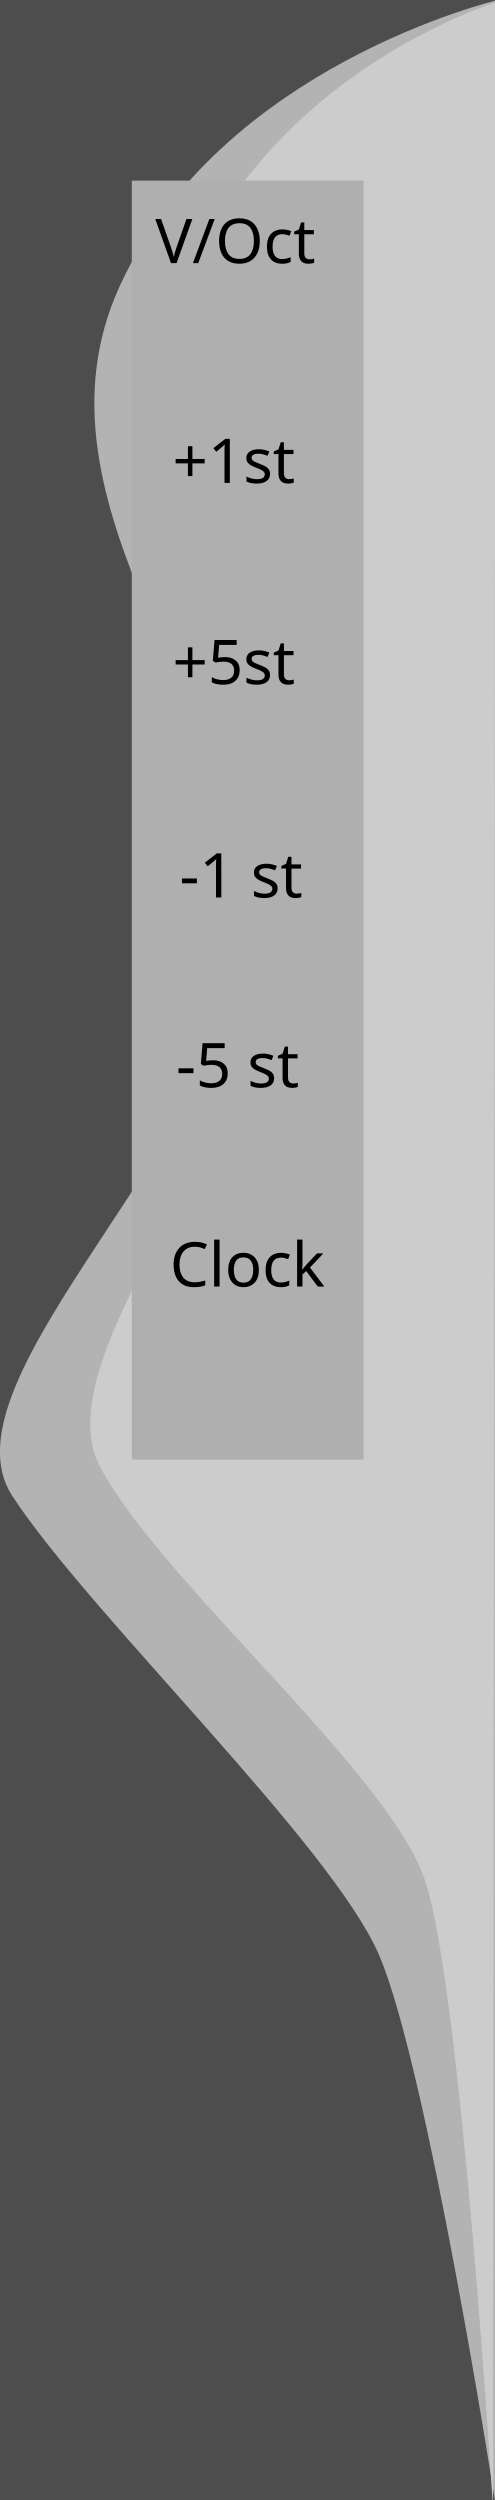
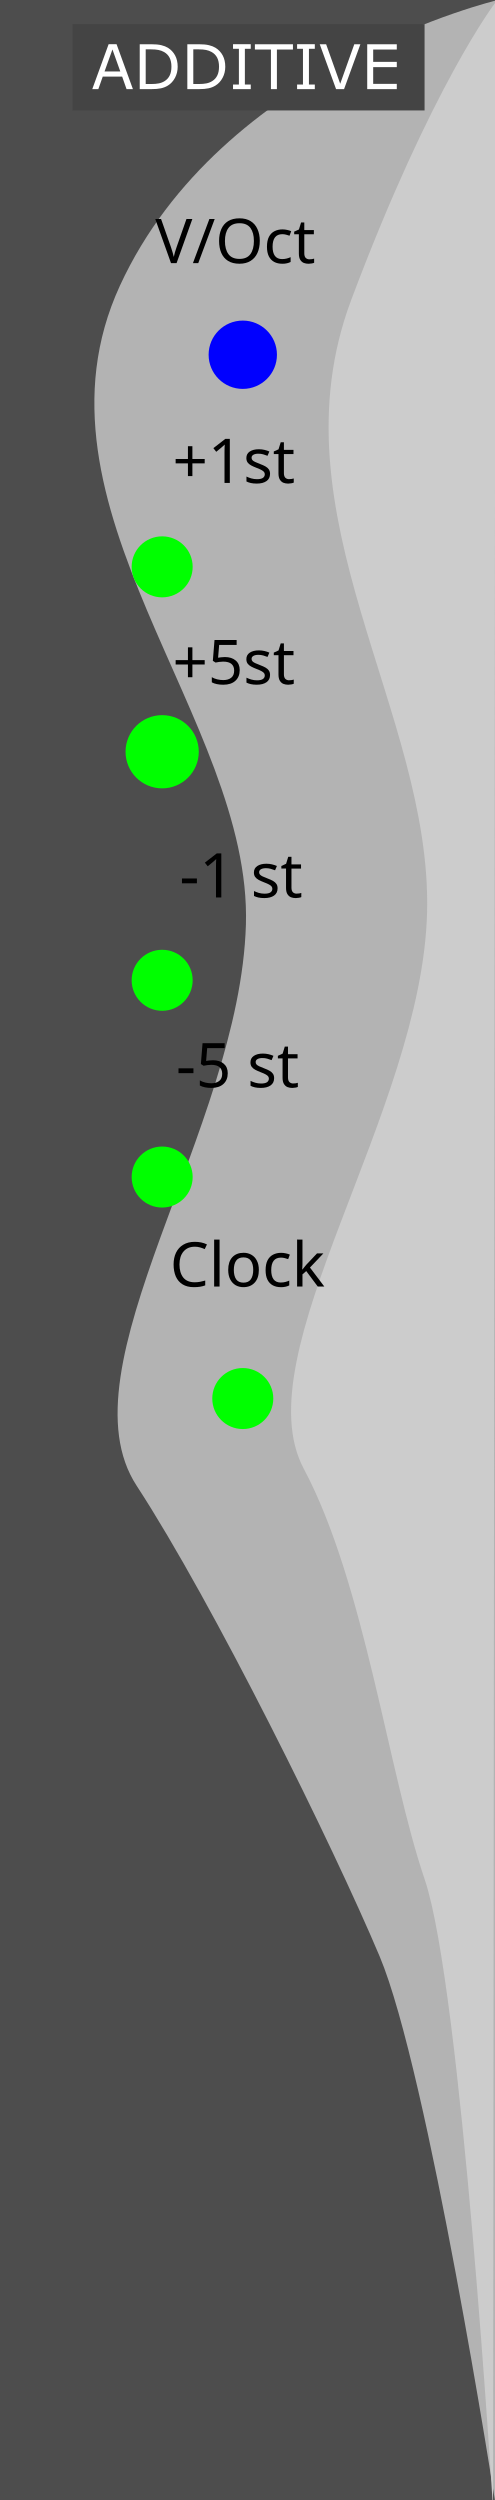
<svg xmlns="http://www.w3.org/2000/svg" width="25.4mm" height="128.5mm" viewBox="0 0 25.4 128.5" version="1.1" id="svg5">
-   <defs id="defs2" />
+   <defs id="defs2">
+     <rect x="13.076" y="5.7" width="69.068" height="21.793" id="rect2" />
+   </defs>
  <g id="layer1" style="display:inline">
    <rect style="fill:#4d4d4d;stroke-width:0.265" id="rect1133" width="25.548" height="129.161" x="0" y="0" />
-     <path style="fill:#b3b3b3;stroke-width:0.301" d="m 25.591,2.5035323e-6 c 0,0 -14.215,3.349 -19.427,14.684 C 0.952,26.019 12.956,36.968 12.64,47.53 12.324,58.092 -3.313,70.844 0.636,76.898 4.585,82.952 17.124,94.888 19.51,100.548 c 2.495,5.918 5.96,28.168 5.96,28.168 z" id="path402-3" />
-     <path style="fill:#cccccc;stroke-width:0.265" d="m 25.467,0.125 c 0,0 -11.793,3.638 -15.933,14.678 C 5.395,25.844 14.929,36.507 14.678,46.795 14.427,57.082 2.007,69.502 5.144,75.398 8.28,81.294 19.947,91.08 21.829,96.6 c 1.882,5.52 3.513,32.367 3.513,32.367 z" id="path402" />
-     <rect style="fill:#afafaf;stroke-width:0.265;fill-opacity:1" id="rect1" width="11.918" height="65.738" x="6.775" y="9.284" />
+     <path style="fill:#b3b3b3;stroke-width:0.301" d="m 25.591,2.5035323e-6 c 0,0 -14.215,3.349 -19.427,14.684 -5.212,11.335 6.792,22.284 6.476,32.846 -0.316,10.562 -9.565,22.782 -5.617,28.836 3.949,6.054 10.101,18.522 12.487,24.183 2.495,5.918 5.96,28.168 5.96,28.168 z" id="path402-3" />
+     <path style="fill:#cccccc;stroke-width:0.265" d="m 25.467,0.125 c 0,0 -3.277,4.259 -7.417,15.299 -4.14,11.04 4.153,21.171 3.902,31.459 -0.251,10.287 -9.477,22.707 -6.341,28.604 3.136,5.896 4.336,15.593 6.218,21.113 1.882,5.52 3.513,32.367 3.513,32.367 z" id="path402" />
+     <rect style="display:none;fill:#afafaf;fill-opacity:1;stroke-width:0.265" id="rect1" width="11.918" height="65.738" x="6.775" y="9.284" />
    <g aria-label="V/Oct" id="text286" style="font-size:3.175px;stroke-width:0.265" transform="translate(-1.930233,0.1008039)">
      <path d="m 11.816,11.157 -0.81,2.267 h -0.286 L 9.911,11.157 H 10.209 l 0.511,1.454 q 0.051,0.14 0.083,0.264 0.035,0.121 0.06,0.232 0.022,-0.111 0.057,-0.235 0.035,-0.124 0.086,-0.267 l 0.508,-1.448 z" id="path652" />
      <path d="m 12.965,11.157 -0.845,2.267 h -0.273 l 0.845,-2.267 z" id="path654" />
      <path d="m 15.283,12.287 q 0,0.352 -0.121,0.616 -0.117,0.26 -0.352,0.406 -0.232,0.146 -0.572,0.146 -0.352,0 -0.587,-0.146 -0.232,-0.146 -0.346,-0.41 -0.114,-0.264 -0.114,-0.616 0,-0.346 0.114,-0.606 0.114,-0.264 0.346,-0.41 0.235,-0.146 0.591,-0.146 0.34,0 0.572,0.146 0.232,0.143 0.349,0.406 0.121,0.26 0.121,0.613 z m -1.791,0 q 0,0.429 0.181,0.676 0.181,0.244 0.565,0.244 0.384,0 0.562,-0.244 0.181,-0.248 0.181,-0.676 0,-0.429 -0.178,-0.67 -0.178,-0.244 -0.562,-0.244 -0.387,0 -0.568,0.244 -0.181,0.241 -0.181,0.67 z" id="path656" />
      <path d="m 16.429,13.455 q -0.229,0 -0.403,-0.092 -0.175,-0.092 -0.276,-0.286 -0.098,-0.194 -0.098,-0.495 0,-0.314 0.102,-0.511 0.105,-0.197 0.286,-0.289 0.181,-0.092 0.41,-0.092 0.127,0 0.248,0.029 0.124,0.025 0.2,0.064 l -0.086,0.232 q -0.076,-0.029 -0.178,-0.054 -0.102,-0.025 -0.191,-0.025 -0.502,0 -0.502,0.645 0,0.308 0.121,0.473 0.124,0.162 0.365,0.162 0.137,0 0.244,-0.029 0.108,-0.029 0.197,-0.07 v 0.248 q -0.086,0.044 -0.191,0.067 -0.102,0.025 -0.248,0.025 z" id="path658" />
      <path d="m 17.839,13.227 q 0.064,0 0.13,-0.009 0.067,-0.009 0.108,-0.025 v 0.213 q -0.044,0.022 -0.127,0.035 -0.083,0.016 -0.159,0.016 -0.133,0 -0.248,-0.044 -0.111,-0.048 -0.181,-0.162 -0.07,-0.114 -0.07,-0.321 v -0.991 h -0.241 v -0.133 l 0.244,-0.111 0.111,-0.362 h 0.165 v 0.391 h 0.492 v 0.216 h -0.492 v 0.984 q 0,0.156 0.073,0.232 0.076,0.073 0.194,0.073 z" id="path660" />
    </g>
    <g aria-label="+1st" id="text292" style="font-size:3.175px;stroke-width:0.265" transform="translate(-1.543052,-0.01588777)">
      <path d="m 11.432,23.608 h 0.632 v 0.225 h -0.632 v 0.654 h -0.229 v -0.654 h -0.632 v -0.225 h 0.632 v -0.657 h 0.229 z" id="path663" />
      <path d="m 13.356,24.84 h -0.273 v -1.584 q 0,-0.137 0.003,-0.219 0.003,-0.083 0.009,-0.171 -0.051,0.051 -0.095,0.086 -0.041,0.035 -0.102,0.089 l -0.241,0.197 -0.146,-0.187 0.613,-0.476 h 0.232 z" id="path665" />
      <path d="m 15.423,24.37 q 0,0.248 -0.184,0.375 -0.184,0.127 -0.495,0.127 -0.178,0 -0.308,-0.029 -0.127,-0.029 -0.225,-0.079 v -0.254 q 0.102,0.051 0.244,0.095 0.146,0.041 0.295,0.041 0.213,0 0.308,-0.067 0.095,-0.07 0.095,-0.184 0,-0.064 -0.035,-0.114 -0.035,-0.051 -0.127,-0.102 -0.089,-0.051 -0.257,-0.114 -0.165,-0.064 -0.283,-0.127 -0.117,-0.064 -0.181,-0.152 -0.064,-0.089 -0.064,-0.229 0,-0.216 0.175,-0.333 0.178,-0.117 0.464,-0.117 0.156,0 0.289,0.032 0.137,0.032 0.254,0.083 l -0.095,0.222 q -0.108,-0.044 -0.225,-0.076 -0.117,-0.032 -0.241,-0.032 -0.171,0 -0.264,0.057 -0.089,0.054 -0.089,0.149 0,0.073 0.041,0.121 0.041,0.048 0.137,0.095 0.098,0.048 0.26,0.108 0.162,0.06 0.276,0.124 0.114,0.064 0.175,0.156 0.06,0.089 0.06,0.225 z" id="path667" />
      <path d="m 16.404,24.643 q 0.064,0 0.13,-0.009 0.067,-0.009 0.108,-0.025 v 0.213 q -0.044,0.022 -0.127,0.035 -0.083,0.016 -0.159,0.016 -0.133,0 -0.248,-0.044 -0.111,-0.048 -0.181,-0.162 -0.07,-0.114 -0.07,-0.321 v -0.991 h -0.241 v -0.133 l 0.244,-0.111 0.111,-0.362 h 0.165 v 0.391 h 0.492 v 0.216 h -0.492 v 0.984 q 0,0.156 0.073,0.232 0.076,0.073 0.194,0.073 z" id="path669" />
    </g>
    <g aria-label="+5st" id="text296" style="font-size:3.175px;stroke-width:0.265" transform="translate(-2.04487,0.2862405)">
      <path d="m 11.934,33.644 h 0.632 v 0.225 H 11.934 v 0.654 h -0.229 v -0.654 h -0.632 v -0.225 h 0.632 v -0.657 h 0.229 z" id="path672" />
      <path d="m 13.604,33.486 q 0.346,0 0.552,0.175 0.21,0.175 0.21,0.492 0,0.352 -0.225,0.556 -0.222,0.2 -0.622,0.2 -0.178,0 -0.33,-0.032 -0.152,-0.032 -0.257,-0.092 v -0.264 q 0.114,0.07 0.276,0.111 0.165,0.038 0.314,0.038 0.251,0 0.403,-0.117 0.156,-0.121 0.156,-0.371 0,-0.222 -0.137,-0.34 -0.137,-0.121 -0.432,-0.121 -0.089,0 -0.203,0.016 -0.114,0.016 -0.184,0.032 l -0.14,-0.089 0.086,-1.07 h 1.137 v 0.254 h -0.899 l -0.054,0.657 q 0.054,-0.009 0.146,-0.022 0.092,-0.013 0.203,-0.013 z" id="path674" />
      <path d="m 15.925,34.406 q 0,0.248 -0.184,0.375 -0.184,0.127 -0.495,0.127 -0.178,0 -0.308,-0.029 -0.127,-0.029 -0.225,-0.079 v -0.254 q 0.102,0.051 0.244,0.095 0.146,0.041 0.295,0.041 0.213,0 0.308,-0.067 0.095,-0.07 0.095,-0.184 0,-0.064 -0.035,-0.114 -0.035,-0.051 -0.127,-0.102 -0.089,-0.051 -0.257,-0.114 -0.165,-0.064 -0.283,-0.127 -0.117,-0.064 -0.181,-0.152 -0.064,-0.089 -0.064,-0.229 0,-0.216 0.175,-0.333 0.178,-0.117 0.464,-0.117 0.156,0 0.289,0.032 0.137,0.032 0.254,0.083 l -0.095,0.222 q -0.108,-0.044 -0.225,-0.076 -0.117,-0.032 -0.241,-0.032 -0.171,0 -0.264,0.057 -0.089,0.054 -0.089,0.149 0,0.073 0.041,0.121 0.041,0.048 0.137,0.095 0.098,0.048 0.26,0.108 0.162,0.06 0.276,0.124 0.114,0.064 0.175,0.156 0.06,0.089 0.06,0.225 z" id="path676" />
      <path d="m 16.906,34.679 q 0.064,0 0.13,-0.009 0.067,-0.009 0.108,-0.025 v 0.213 q -0.044,0.022 -0.127,0.035 -0.083,0.016 -0.159,0.016 -0.133,0 -0.248,-0.044 -0.111,-0.048 -0.181,-0.162 -0.07,-0.114 -0.07,-0.321 v -0.991 h -0.241 v -0.133 l 0.244,-0.111 0.111,-0.362 h 0.165 v 0.391 h 0.492 v 0.216 h -0.492 v 0.984 q 0,0.156 0.073,0.232 0.076,0.073 0.194,0.073 z" id="path678" />
    </g>
    <g aria-label="Clock" id="text832" style="font-size:3.175px;stroke-width:0.265" transform="translate(-0.9301459,3.903226)">
      <path d="m 10.94,60.178 q -0.365,0 -0.575,0.244 -0.21,0.244 -0.21,0.67 0,0.422 0.194,0.67 0.197,0.244 0.587,0.244 0.146,0 0.279,-0.025 0.133,-0.025 0.264,-0.064 v 0.248 q -0.127,0.048 -0.264,0.07 -0.133,0.022 -0.321,0.022 -0.346,0 -0.578,-0.143 -0.232,-0.143 -0.349,-0.406 -0.114,-0.264 -0.114,-0.619 0,-0.343 0.124,-0.603 0.127,-0.264 0.371,-0.41 0.244,-0.149 0.594,-0.149 0.359,0 0.625,0.133 l -0.114,0.241 q -0.105,-0.048 -0.235,-0.086 -0.127,-0.038 -0.279,-0.038 z" id="path836" />
      <path d="m 12.216,62.225 h -0.279 v -2.413 h 0.279 z" id="path838" />
      <path d="m 14.235,61.371 q 0,0.422 -0.216,0.654 -0.213,0.232 -0.578,0.232 -0.225,0 -0.403,-0.102 -0.175,-0.105 -0.276,-0.302 -0.102,-0.2 -0.102,-0.483 0,-0.422 0.21,-0.651 0.213,-0.229 0.581,-0.229 0.229,0 0.406,0.105 0.178,0.102 0.276,0.298 0.102,0.194 0.102,0.476 z m -1.286,0 q 0,0.302 0.117,0.479 0.121,0.175 0.381,0.175 0.257,0 0.378,-0.175 0.121,-0.178 0.121,-0.479 0,-0.302 -0.121,-0.473 -0.121,-0.171 -0.381,-0.171 -0.26,0 -0.378,0.171 -0.117,0.171 -0.117,0.473 z" id="path840" />
      <path d="m 15.359,62.257 q -0.229,0 -0.403,-0.092 -0.175,-0.092 -0.276,-0.286 -0.098,-0.194 -0.098,-0.495 0,-0.314 0.102,-0.511 0.105,-0.197 0.286,-0.289 0.181,-0.092 0.41,-0.092 0.127,0 0.248,0.029 0.124,0.025 0.2,0.064 l -0.086,0.232 q -0.076,-0.029 -0.178,-0.054 -0.102,-0.025 -0.191,-0.025 -0.502,0 -0.502,0.645 0,0.308 0.121,0.473 0.124,0.162 0.365,0.162 0.137,0 0.244,-0.029 0.108,-0.029 0.197,-0.07 v 0.248 q -0.086,0.044 -0.191,0.067 -0.102,0.025 -0.248,0.025 z" id="path842" />
      <path d="m 16.477,59.812 v 1.26 q 0,0.051 -0.006,0.133 -0.003,0.083 -0.006,0.143 h 0.013 q 0.019,-0.025 0.057,-0.073 0.038,-0.048 0.076,-0.095 0.041,-0.051 0.07,-0.083 l 0.543,-0.575 h 0.327 l -0.689,0.727 0.737,0.975 h -0.337 l -0.591,-0.794 -0.194,0.168 v 0.625 h -0.276 v -2.413 z" id="path844" />
    </g>
    <g aria-label="-1 st" id="text1397" style="font-size:3.175px;stroke-width:0.265">
      <path d="m 9.353,45.402 v -0.248 h 0.768 v 0.248 z" id="path1449" />
      <path d="m 11.375,46.129 h -0.273 v -1.584 q 0,-0.137 0.003,-0.219 0.003,-0.083 0.009,-0.171 -0.051,0.051 -0.095,0.086 -0.041,0.035 -0.102,0.089 l -0.241,0.197 -0.146,-0.187 0.613,-0.476 h 0.232 z" id="path1451" />
      <path d="m 14.268,45.659 q 0,0.248 -0.184,0.375 -0.184,0.127 -0.495,0.127 -0.178,0 -0.308,-0.029 -0.127,-0.029 -0.225,-0.079 v -0.254 q 0.102,0.051 0.244,0.095 0.146,0.041 0.295,0.041 0.213,0 0.308,-0.067 0.095,-0.07 0.095,-0.184 0,-0.064 -0.035,-0.114 -0.035,-0.051 -0.127,-0.102 -0.089,-0.051 -0.257,-0.114 -0.165,-0.064 -0.283,-0.127 -0.117,-0.064 -0.181,-0.152 -0.064,-0.089 -0.064,-0.229 0,-0.216 0.175,-0.333 0.178,-0.117 0.464,-0.117 0.156,0 0.289,0.032 0.137,0.032 0.254,0.083 l -0.095,0.222 q -0.108,-0.044 -0.225,-0.076 -0.117,-0.032 -0.241,-0.032 -0.171,0 -0.264,0.057 -0.089,0.054 -0.089,0.149 0,0.073 0.041,0.121 0.041,0.048 0.137,0.095 0.098,0.048 0.26,0.108 0.162,0.06 0.276,0.124 0.114,0.064 0.175,0.156 0.06,0.089 0.06,0.225 z" id="path1453" />
      <path d="m 15.249,45.932 q 0.064,0 0.13,-0.009 0.067,-0.009 0.108,-0.025 v 0.213 q -0.044,0.022 -0.127,0.035 -0.083,0.016 -0.159,0.016 -0.133,0 -0.248,-0.044 -0.111,-0.048 -0.181,-0.162 -0.07,-0.114 -0.07,-0.321 v -0.991 h -0.241 v -0.133 l 0.244,-0.111 0.111,-0.362 h 0.165 v 0.391 h 0.492 v 0.216 h -0.492 v 0.984 q 0,0.156 0.073,0.232 0.076,0.073 0.194,0.073 z" id="path1455" />
    </g>
    <g aria-label="-5 st" id="text1401" style="font-size:3.175px;stroke-width:0.265">
      <path d="m 9.175,55.16 v -0.248 h 0.768 v 0.248 z" id="path1440" />
      <path d="m 10.944,54.496 q 0.346,0 0.552,0.175 0.21,0.175 0.21,0.492 0,0.352 -0.225,0.556 -0.222,0.2 -0.622,0.2 -0.178,0 -0.33,-0.032 -0.152,-0.032 -0.257,-0.092 V 55.532 q 0.114,0.07 0.276,0.111 0.165,0.038 0.314,0.038 0.251,0 0.403,-0.117 0.156,-0.121 0.156,-0.371 0,-0.222 -0.137,-0.34 -0.137,-0.121 -0.432,-0.121 -0.089,0 -0.203,0.016 -0.114,0.016 -0.184,0.032 l -0.14,-0.089 0.086,-1.07 h 1.137 v 0.254 h -0.899 l -0.054,0.657 q 0.054,-0.009 0.146,-0.022 0.092,-0.013 0.203,-0.013 z" id="path1442" />
      <path d="m 14.09,55.417 q 0,0.248 -0.184,0.375 -0.184,0.127 -0.495,0.127 -0.178,0 -0.308,-0.029 -0.127,-0.029 -0.225,-0.079 v -0.254 q 0.102,0.051 0.244,0.095 0.146,0.041 0.295,0.041 0.213,0 0.308,-0.067 0.095,-0.07 0.095,-0.184 0,-0.064 -0.035,-0.114 -0.035,-0.051 -0.127,-0.102 -0.089,-0.051 -0.257,-0.114 -0.165,-0.064 -0.283,-0.127 -0.117,-0.064 -0.181,-0.152 -0.064,-0.089 -0.064,-0.229 0,-0.216 0.175,-0.333 0.178,-0.117 0.464,-0.117 0.156,0 0.289,0.032 0.137,0.032 0.254,0.083 l -0.095,0.222 q -0.108,-0.044 -0.225,-0.076 -0.117,-0.032 -0.241,-0.032 -0.171,0 -0.264,0.057 -0.089,0.054 -0.089,0.149 0,0.073 0.041,0.121 0.041,0.048 0.137,0.095 0.098,0.048 0.26,0.108 0.162,0.06 0.276,0.124 0.114,0.064 0.175,0.156 0.06,0.089 0.06,0.225 z" id="path1444" />
      <path d="m 15.071,55.69 q 0.064,0 0.13,-0.009 0.067,-0.009 0.108,-0.025 v 0.213 q -0.044,0.022 -0.127,0.035 -0.083,0.016 -0.159,0.016 -0.133,0 -0.248,-0.044 -0.111,-0.048 -0.181,-0.162 -0.07,-0.114 -0.07,-0.321 v -0.991 h -0.241 v -0.133 l 0.244,-0.111 0.111,-0.362 h 0.165 v 0.39 h 0.492 v 0.216 h -0.492 v 0.984 q 0,0.156 0.073,0.232 0.076,0.073 0.194,0.073 z" id="path1446" />
    </g>
+     <rect style="fill:#444444;fill-opacity:1;stroke-width:0.265" id="rect3" width="18.097" height="4.435" x="3.726" y="1.242" />
+     <path d="m 21.127,16.647 h -1.236 l -0.855,-2.432 h -3.773 l -0.855,2.432 h -1.178 l 3.176,-8.725 h 1.547 z M 18.678,13.219 17.148,8.936 15.613,13.219 Z m 11.145,-0.926 q 0,1.189 -0.521,2.156 -0.516,0.967 -1.377,1.5 -0.598,0.369 -1.336,0.533 -0.732,0.164 -1.934,0.164 H 22.451 V 7.923 h 2.18 q 1.277,0 2.027,0.188 0.756,0.182 1.277,0.504 0.891,0.557 1.389,1.482 0.498,0.926 0.498,2.197 z m -1.213,-0.018 q 0,-1.025 -0.357,-1.729 Q 27.895,9.844 27.186,9.44 26.67,9.147 26.09,9.036 25.51,8.919 24.701,8.919 h -1.09 v 6.732 h 1.09 q 0.838,0 1.459,-0.123 0.627,-0.123 1.148,-0.457 0.65,-0.416 0.973,-1.096 0.328,-0.68 0.328,-1.699 z m 10.459,0.018 q 0,1.189 -0.521,2.156 -0.516,0.967 -1.377,1.5 -0.598,0.369 -1.336,0.533 -0.732,0.164 -1.934,0.164 H 31.697 V 7.923 h 2.18 q 1.277,0 2.027,0.188 0.756,0.182 1.277,0.504 0.891,0.557 1.389,1.482 0.498,0.926 0.498,2.197 z m -1.213,-0.018 q 0,-1.025 -0.357,-1.729 Q 37.141,9.844 36.432,9.44 35.916,9.147 35.336,9.036 34.756,8.919 33.947,8.919 h -1.09 v 6.732 h 1.09 q 0.838,0 1.459,-0.123 0.627,-0.123 1.148,-0.457 0.65,-0.416 0.973,-1.096 0.328,-0.68 0.328,-1.699 z m 6.164,4.371 h -3.445 v -0.891 h 1.143 V 8.813 h -1.143 v -0.891 h 3.445 v 0.891 h -1.143 v 6.943 h 1.143 z M 52.217,8.954 H 49.1 V 16.647 H 47.939 V 8.954 h -3.117 v -1.031 h 7.395 z m 4.248,7.693 h -3.445 v -0.891 h 1.143 V 8.813 h -1.143 v -0.891 h 3.445 v 0.891 h -1.143 v 6.943 h 1.143 z M 65.318,7.923 62.143,16.647 H 60.596 L 57.42,7.923 h 1.242 l 2.736,7.676 2.736,-7.676 z m 7.072,8.725 H 66.643 V 7.923 h 5.748 v 1.031 h -4.588 v 2.391 h 4.588 v 1.031 h -4.588 v 3.24 h 4.588 z" id="text1" style="white-space:pre;fill:#ffffff" transform="matrix(0.2645833,0,0,0.2645833,1.241936,0.1774194)" aria-label="ADDITIVE" />
  </g>
-   <g id="layer2" style="display:none">
+   <g id="layer2" style="display:inline">
    <circle style="fill:#00ff00;stroke-width:0.265" id="path118-8" cx="12.479" cy="71.885" r="1.568" />
    <circle style="fill:#0000ff;stroke-width:0.265" id="path116" cx="12.479" cy="18.234" r="1.756" />
-     <circle style="fill:#00ff00;stroke-width:0.265" id="path118" cx="12.479" cy="29.136" r="1.568" />
-     <circle style="fill:#00ff00;stroke-width:0.265" id="path120" cx="12.479" cy="38.64" r="1.882" />
-     <circle style="display:inline;fill:#00ff00;stroke-width:0.265" id="path118-7" cx="12.479" cy="50.387" r="1.568" />
-     <circle style="display:inline;fill:#00ff00;stroke-width:0.265" id="path118-3" cx="12.479" cy="60.5" r="1.568" />
+     <circle style="fill:#00ff00;stroke-width:0.265" id="path118" cx="8.335" cy="29.136" r="1.568" />
+     <circle style="fill:#00ff00;stroke-width:0.265" id="path120" cx="8.335" cy="38.64" r="1.882" />
+     <circle style="display:inline;fill:#00ff00;stroke-width:0.265" id="path118-7" cx="8.335" cy="50.387" r="1.568" />
+     <circle style="display:inline;fill:#00ff00;stroke-width:0.265" id="path118-3" cx="8.335" cy="60.5" r="1.568" />
  </g>
</svg>
